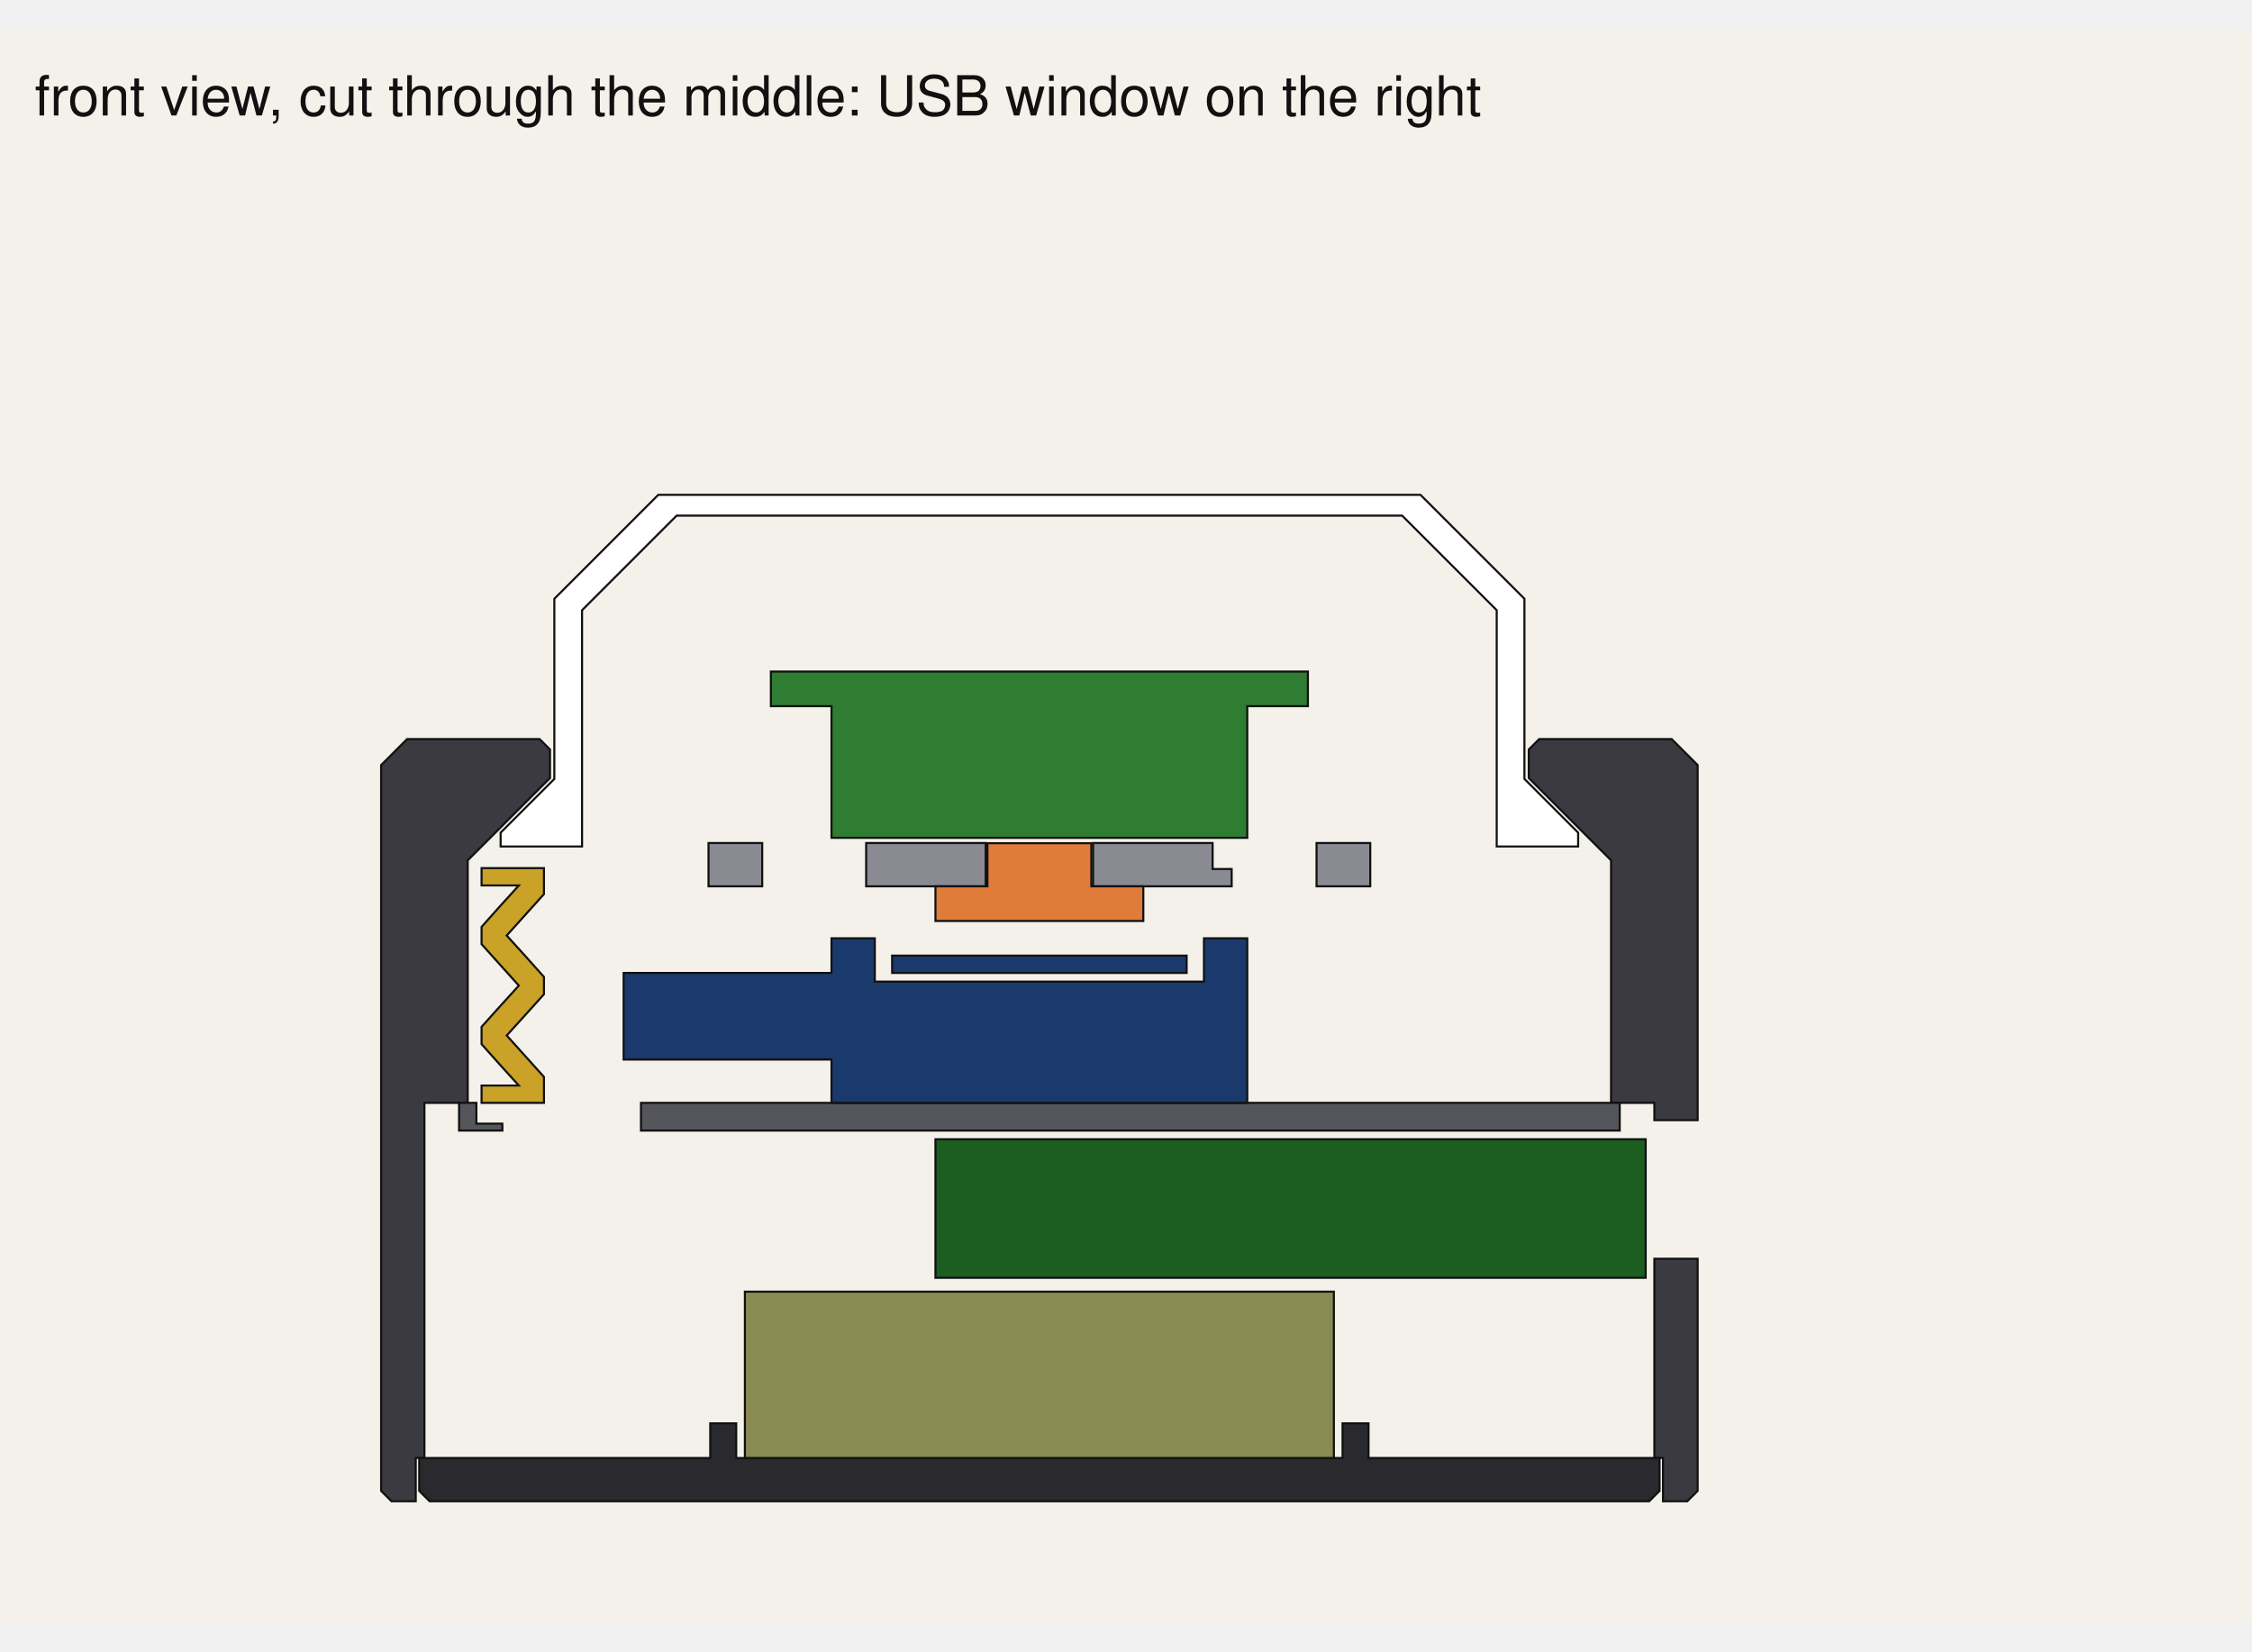
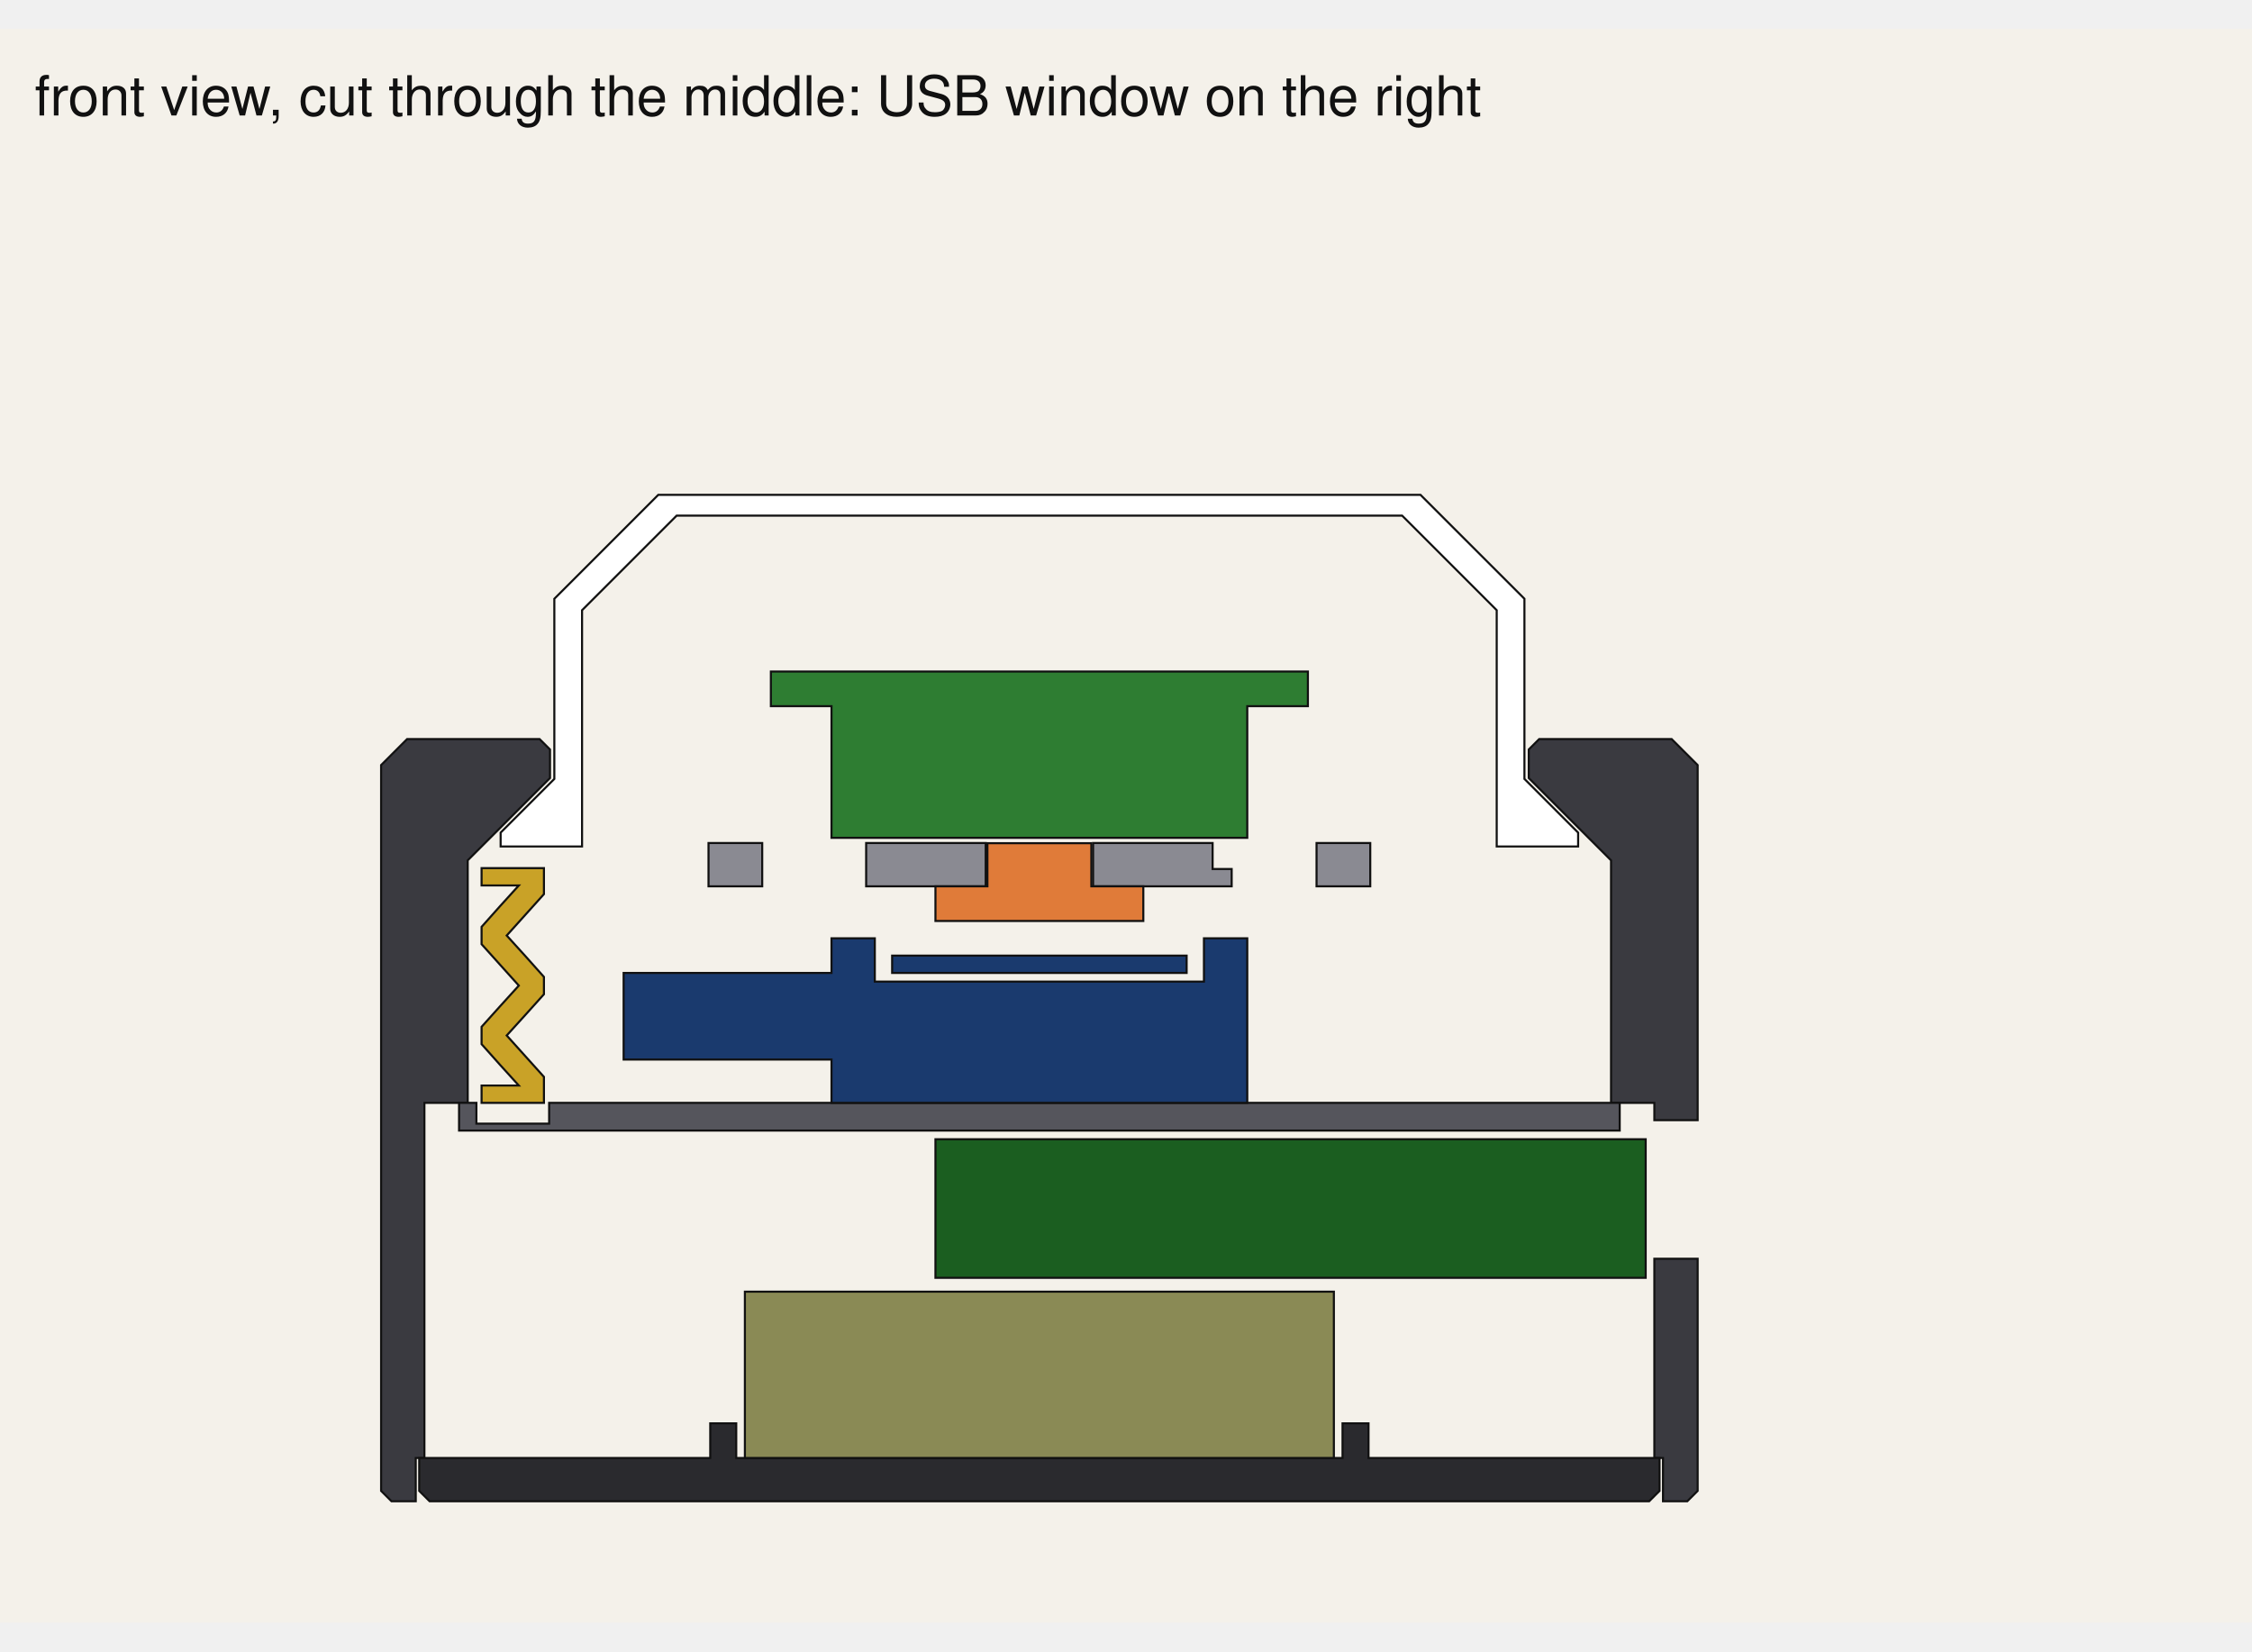
<svg xmlns="http://www.w3.org/2000/svg" viewBox="-60 -62 130 92" width="1320" height="968">
  <rect x="-60" y="-62" width="130" height="92" fill="#f4f1ea" />
  <path d="M-28.25,-20.40 L-28.25,-18.75 L-33.00,-14.00 L-33.00,0.00 L-33.15,0.00 L-33.20,0.00 L-35.50,0.00 L-35.50,10.25 L-35.50,20.50 L-35.75,20.50 L-36.00,20.50 L-36.00,21.75 L-36.00,23.00 L-36.69,23.00 L-37.40,23.00 L-37.70,22.70 L-38.00,22.40 L-38.00,1.45 L-38.00,-19.50 L-37.23,-20.27 L-36.50,-21.00 L-29.63,-21.00 L-29.30,-21.00 L-28.85,-21.00 Z M38.00,12.06 L38.00,22.40 L37.70,22.70 L37.40,23.00 L36.69,23.00 L36.00,23.00 L36.00,21.75 L36.00,20.50 L35.75,20.50 L35.50,20.50 L35.50,11.77 L35.50,9.00 L36.75,9.00 L38.00,9.00 Z M37.23,-20.27 L38.00,-19.50 L38.00,-3.69 L38.00,1.00 L36.75,1.00 L35.50,1.00 L35.50,0.76 L35.50,0.00 L33.20,0.00 L33.15,0.00 L33.00,0.00 L33.00,-14.00 L28.25,-18.75 L28.25,-20.40 L28.85,-21.00 L29.30,-21.00 L29.63,-21.00 L36.50,-21.00 Z" fill="#3a3a40" fill-rule="evenodd" stroke="#111" stroke-width="0.12" />
-   <path d="M-32.50,0.60 L-32.50,1.20 L-31.73,1.20 L-31.00,1.20 L-31.00,1.40 L-31.00,1.60 L-31.17,1.60 L-31.26,1.60 L-31.54,1.60 L-31.82,1.60 L-32.06,1.60 L-32.30,1.60 L-32.50,1.60 L-32.70,1.60 L-32.86,1.60 L-33.02,1.60 L-33.14,1.60 L-33.26,1.60 L-33.34,1.60 L-33.42,1.60 L-33.46,1.60 L-33.50,1.60 L-33.50,0.00 L-33.46,0.00 L-33.42,0.00 L-33.34,0.00 L-33.26,0.00 L-33.14,0.00 L-33.02,0.00 L-32.86,0.00 L-32.70,0.00 L-32.66,0.00 L-32.50,0.00 Z M33.50,1.60 L33.46,1.60 L33.42,1.60 L33.34,1.60 L33.26,1.60 L33.14,1.60 L33.02,1.60 L32.86,1.60 L32.70,1.60 L32.50,1.60 L32.30,1.60 L32.06,1.60 L31.82,1.60 L31.54,1.60 L31.26,1.60 L30.95,1.60 L30.90,1.60 L30.58,1.60 L30.24,1.60 L29.76,1.60 L29.39,1.60 L28.93,1.60 L28.55,1.60 L28.14,1.60 L27.73,1.60 L27.40,1.60 L27.16,1.60 L26.71,1.60 L26.57,1.60 L26.52,1.60 L26.42,1.60 L25.90,1.60 L25.37,1.60 L24.82,1.60 L24.27,1.60 L23.69,1.60 L23.11,1.60 L22.50,1.60 L21.89,1.60 L21.25,1.60 L20.62,1.60 L19.96,1.60 L19.30,1.60 L18.61,1.60 L17.93,1.60 L17.22,1.60 L16.52,1.60 L15.79,1.60 L15.07,1.60 L14.32,1.60 L13.58,1.60 L12.82,1.60 L12.06,1.60 L11.29,1.60 L10.51,1.60 L9.72,1.60 L8.94,1.60 L8.14,1.60 L7.34,1.60 L6.54,1.60 L5.73,1.60 L4.92,1.60 L4.10,1.60 L3.72,1.60 L3.72,1.60 L3.41,1.60 L2.60,1.60 L2.22,1.60 L1.78,1.60 L0.99,1.60 L0.51,1.60 L0.00,1.60 L-0.79,1.60 L-1.30,1.60 L-2.09,1.60 L-2.58,1.60 L-3.02,1.60 L-3.83,1.60 L-4.22,1.60 L-4.54,1.60 L-4.54,1.60 L-4.92,1.60 L-5.73,1.60 L-6.54,1.60 L-7.34,1.60 L-8.14,1.60 L-8.94,1.60 L-9.72,1.60 L-10.51,1.60 L-11.29,1.60 L-12.06,1.60 L-12.82,1.60 L-13.58,1.60 L-14.32,1.60 L-15.07,1.60 L-15.79,1.60 L-16.52,1.60 L-17.22,1.60 L-17.93,1.60 L-18.61,1.60 L-19.30,1.60 L-19.96,1.60 L-20.62,1.60 L-21.25,1.60 L-21.89,1.60 L-22.50,1.60 L-22.92,1.60 L-23.00,1.60 L-23.00,0.80 L-23.00,0.00 L-22.92,0.00 L-22.50,0.00 L-21.94,0.00 L-21.74,0.00 L-20.97,0.00 L-20.26,0.00 L-20.22,0.00 L-20.19,0.00 L-19.98,0.00 L-19.75,0.00 L-19.52,0.00 L-19.29,0.00 L-19.02,0.00 L-18.76,0.00 L-18.47,0.00 L-18.19,0.00 L-17.87,0.00 L-17.57,0.00 L-17.23,0.00 L-16.89,0.00 L-16.55,0.00 L-16.21,0.00 L-15.83,0.00 L-15.45,0.00 L-15.07,0.00 L-14.69,0.00 L-14.69,0.00 L-14.31,0.00 L-14.20,0.00 L-14.00,0.00 L-13.25,0.00 L-12.50,0.00 L-3.53,0.00 L0.00,0.00 L3.53,0.00 L12.50,0.00 L13.25,0.00 L14.00,0.00 L14.20,0.00 L14.31,0.00 L14.69,0.00 L14.69,0.00 L15.07,0.00 L15.45,0.00 L15.83,0.00 L16.21,0.00 L16.55,0.00 L16.89,0.00 L17.23,0.00 L17.57,0.00 L17.87,0.00 L18.19,0.00 L18.47,0.00 L18.76,0.00 L19.02,0.00 L19.29,0.00 L19.52,0.00 L19.75,0.00 L19.98,0.00 L20.19,0.00 L20.22,0.00 L20.26,0.00 L20.97,0.00 L21.74,0.00 L21.94,0.00 L22.50,0.00 L23.11,0.00 L23.69,0.00 L24.27,0.00 L24.82,0.00 L25.37,0.00 L25.90,0.00 L26.42,0.00 L26.52,0.00 L26.57,0.00 L26.71,0.00 L26.97,0.00 L27.40,0.00 L27.73,0.00 L28.17,0.00 L28.55,0.00 L29.03,0.00 L29.39,0.00 L29.90,0.00 L30.24,0.00 L30.58,0.00 L30.90,0.00 L30.95,0.00 L31.26,0.00 L31.54,0.00 L31.82,0.00 L32.06,0.00 L32.30,0.00 L32.50,0.00 L32.70,0.00 L32.86,0.00 L33.02,0.00 L33.14,0.00 L33.26,0.00 L33.34,0.00 L33.42,0.00 L33.46,0.00 L33.50,0.00 Z" fill="#55555c" fill-rule="evenodd" stroke="#111" stroke-width="0.12" />
+   <path d="M-32.50,0.60 L-32.50,1.20 L-30.40,1.20 L-28.30,1.20 L-28.30,0.60 L-28.30,0.00 L-28.20,0.00 L-27.73,0.00 L-27.33,0.00 L-26.97,0.00 L-26.71,0.00 L-26.27,0.00 L-23.58,0.00 L-23.15,0.00 L-22.73,0.00 L-22.32,0.00 L-21.95,0.00 L-21.74,0.00 L-20.97,0.00 L-20.26,0.00 L-20.22,0.00 L-20.19,0.00 L-19.98,0.00 L-19.75,0.00 L-19.52,0.00 L-19.29,0.00 L-19.02,0.00 L-18.76,0.00 L-18.47,0.00 L-18.19,0.00 L-17.87,0.00 L-17.57,0.00 L-17.23,0.00 L-16.89,0.00 L-16.55,0.00 L-16.21,0.00 L-15.83,0.00 L-15.45,0.00 L-15.07,0.00 L-14.69,0.00 L-14.69,0.00 L-14.31,0.00 L-14.20,0.00 L-14.00,0.00 L-13.25,0.00 L-12.50,0.00 L-3.53,0.00 L0.00,0.00 L3.53,0.00 L12.50,0.00 L13.25,0.00 L14.00,0.00 L14.20,0.00 L14.31,0.00 L14.69,0.00 L14.69,0.00 L15.07,0.00 L15.45,0.00 L15.83,0.00 L16.21,0.00 L16.55,0.00 L16.89,0.00 L17.23,0.00 L17.57,0.00 L17.87,0.00 L18.19,0.00 L18.47,0.00 L18.76,0.00 L19.02,0.00 L19.29,0.00 L19.52,0.00 L19.75,0.00 L19.98,0.00 L20.19,0.00 L20.22,0.00 L20.26,0.00 L20.97,0.00 L21.74,0.00 L21.94,0.00 L22.50,0.00 L23.11,0.00 L23.69,0.00 L24.27,0.00 L24.82,0.00 L25.37,0.00 L25.90,0.00 L26.42,0.00 L26.52,0.00 L26.57,0.00 L26.71,0.00 L26.97,0.00 L27.40,0.00 L27.73,0.00 L28.17,0.00 L28.55,0.00 L29.03,0.00 L29.39,0.00 L29.90,0.00 L30.24,0.00 L30.58,0.00 L30.90,0.00 L30.95,0.00 L31.26,0.00 L31.54,0.00 L31.82,0.00 L32.06,0.00 L32.30,0.00 L32.50,0.00 L32.70,0.00 L32.86,0.00 L33.02,0.00 L33.14,0.00 L33.26,0.00 L33.34,0.00 L33.42,0.00 L33.46,0.00 L33.50,0.00 L33.50,1.60 L33.46,1.60 L33.42,1.60 L33.34,1.60 L33.26,1.60 L33.14,1.60 L33.02,1.60 L32.86,1.60 L32.70,1.60 L32.50,1.60 L32.30,1.60 L32.06,1.60 L31.82,1.60 L31.54,1.60 L31.26,1.60 L30.95,1.60 L30.90,1.60 L30.58,1.60 L30.24,1.60 L29.76,1.60 L29.39,1.60 L28.93,1.60 L28.55,1.60 L28.14,1.60 L27.73,1.60 L27.40,1.60 L27.16,1.60 L26.71,1.60 L26.57,1.60 L26.52,1.60 L26.42,1.60 L25.90,1.60 L25.37,1.60 L24.82,1.60 L24.27,1.60 L23.69,1.60 L23.11,1.60 L22.50,1.60 L21.89,1.60 L21.25,1.60 L20.62,1.60 L19.96,1.60 L19.30,1.60 L18.61,1.60 L17.93,1.60 L17.22,1.60 L16.52,1.60 L15.79,1.60 L15.07,1.60 L14.32,1.60 L13.58,1.60 L12.82,1.60 L12.06,1.60 L11.29,1.60 L10.51,1.60 L9.72,1.60 L8.94,1.60 L8.14,1.60 L7.34,1.60 L6.54,1.60 L5.73,1.60 L4.92,1.60 L4.10,1.60 L3.72,1.60 L3.72,1.60 L3.41,1.60 L2.60,1.60 L2.22,1.60 L1.78,1.60 L0.99,1.60 L0.51,1.60 L0.00,1.60 L-0.79,1.60 L-1.30,1.60 L-2.09,1.60 L-2.58,1.60 L-3.02,1.60 L-3.83,1.60 L-4.22,1.60 L-4.54,1.60 L-4.54,1.60 L-4.92,1.60 L-5.73,1.60 L-6.54,1.60 L-7.34,1.60 L-8.14,1.60 L-8.94,1.60 L-9.72,1.60 L-10.51,1.60 L-11.29,1.60 L-11.90,1.60 L-19.16,1.60 L-19.55,1.60 L-19.95,1.60 L-20.34,1.60 L-20.73,1.60 L-21.13,1.60 L-21.52,1.60 L-21.92,1.60 L-22.32,1.60 L-24.85,1.60 L-25.30,1.60 L-25.75,1.60 L-26.19,1.60 L-26.27,1.60 L-26.55,1.60 L-26.97,1.60 L-27.33,1.60 L-27.79,1.60 L-28.17,1.60 L-28.67,1.60 L-29.03,1.60 L-29.57,1.60 L-29.90,1.60 L-30.26,1.60 L-30.58,1.60 L-30.64,1.60 L-30.95,1.60 L-31.26,1.60 L-31.54,1.60 L-31.82,1.60 L-32.06,1.60 L-32.30,1.60 L-32.50,1.60 L-32.70,1.60 L-32.86,1.60 L-33.02,1.60 L-33.14,1.60 L-33.26,1.60 L-33.34,1.60 L-33.42,1.60 L-33.46,1.60 L-33.50,1.60 L-33.50,0.00 L-33.46,0.00 L-33.42,0.00 L-33.34,0.00 L-33.26,0.00 L-33.14,0.00 L-33.02,0.00 L-32.86,0.00 L-32.70,0.00 L-32.66,0.00 L-32.50,0.00 Z" fill="#55555c" fill-rule="evenodd" stroke="#111" stroke-width="0.12" />
  <path d="M-17.50,19.50 L-17.50,20.50 L0.00,20.50 L17.50,20.50 L17.50,19.50 L17.50,18.50 L18.23,18.50 L19.00,18.50 L19.00,19.50 L19.00,20.50 L24.04,20.50 L24.27,20.50 L24.59,20.50 L24.99,20.50 L25.45,20.50 L25.96,20.50 L26.49,20.50 L29.95,20.50 L29.97,20.50 L30.05,20.50 L30.17,20.50 L30.34,20.50 L30.54,20.50 L30.76,20.50 L30.97,20.50 L31.17,20.50 L31.33,20.50 L31.45,20.50 L31.52,20.50 L31.53,20.50 L32.59,20.50 L33.04,20.50 L33.51,20.50 L33.97,20.50 L34.40,20.50 L34.77,20.50 L35.06,20.50 L35.28,20.50 L35.42,20.50 L35.47,20.50 L35.80,20.50 L35.80,21.36 L35.80,21.48 L35.80,22.21 L35.80,22.30 L35.80,22.40 L35.76,22.44 L35.57,22.63 L35.53,22.67 L35.46,22.74 L35.27,22.93 L35.20,23.00 L35.04,23.00 L34.89,23.00 L34.63,23.00 L34.37,23.00 L34.08,23.00 L33.80,23.00 L33.49,23.00 L33.19,23.00 L32.86,23.00 L32.54,23.00 L32.20,23.00 L31.86,23.00 L31.52,23.00 L31.18,23.00 L30.83,23.00 L30.49,23.00 L30.16,23.00 L29.84,23.00 L29.55,23.00 L29.29,23.00 L23.30,23.00 L23.10,23.00 L22.57,23.00 L22.35,23.00 L21.80,23.00 L21.58,23.00 L21.02,23.00 L20.78,23.00 L20.24,23.00 L19.99,23.00 L19.46,23.00 L19.22,23.00 L18.71,23.00 L18.46,23.00 L17.99,23.00 L17.75,23.00 L-17.75,23.00 L-18.23,23.00 L-18.46,23.00 L-18.98,23.00 L-19.22,23.00 L-19.75,23.00 L-19.99,23.00 L-20.55,23.00 L-20.78,23.00 L-21.34,23.00 L-21.58,23.00 L-22.13,23.00 L-22.35,23.00 L-22.89,23.00 L-23.10,23.00 L-23.62,23.00 L-28.97,23.00 L-28.98,23.00 L-29.03,23.00 L-29.12,23.00 L-29.25,23.00 L-29.43,23.00 L-29.64,23.00 L-29.90,23.00 L-30.19,23.00 L-30.50,23.00 L-30.83,23.00 L-31.18,23.00 L-31.52,23.00 L-31.86,23.00 L-32.20,23.00 L-32.54,23.00 L-32.86,23.00 L-33.19,23.00 L-33.49,23.00 L-33.80,23.00 L-34.08,23.00 L-34.37,23.00 L-34.63,23.00 L-34.89,23.00 L-35.04,23.00 L-35.20,23.00 L-35.27,22.93 L-35.34,22.86 L-35.53,22.67 L-35.57,22.63 L-35.76,22.44 L-35.80,22.40 L-35.80,22.30 L-35.80,22.21 L-35.80,21.48 L-35.80,20.50 L-35.42,20.50 L-35.28,20.50 L-35.06,20.50 L-34.77,20.50 L-34.40,20.50 L-33.97,20.50 L-33.51,20.50 L-33.04,20.50 L-32.59,20.50 L-32.16,20.50 L-31.80,20.50 L-31.50,20.50 L-30.30,20.50 L-30.14,20.50 L-29.94,20.50 L-29.72,20.50 L-29.49,20.50 L-29.27,20.50 L-29.09,20.50 L-28.95,20.50 L-28.85,20.50 L-28.82,20.50 L-24.99,20.50 L-24.59,20.50 L-24.27,20.50 L-24.04,20.50 L-23.91,20.50 L-19.00,20.50 L-19.00,19.50 L-19.00,18.50 L-18.23,18.50 L-17.50,18.50 Z" fill="#2a2a2e" fill-rule="evenodd" stroke="#111" stroke-width="0.12" />
  <path d="M28.00,-29.10 L28.00,-18.70 L31.10,-15.60 L31.10,-14.80 L26.40,-14.80 L26.40,-28.44 L20.94,-33.90 L0.00,-33.90 L-20.94,-33.90 L-26.40,-28.44 L-26.40,-14.80 L-31.10,-14.80 L-31.10,-15.60 L-28.00,-18.70 L-28.00,-29.10 L-22.00,-35.10 L0.00,-35.10 L22.00,-35.10 Z" fill="#ffffff" fill-rule="evenodd" stroke="#111" stroke-width="0.12" />
  <path d="M-16.00,-12.50 L-16.82,-12.50 L-16.84,-12.50 L-16.87,-12.50 L-16.87,-12.50 L-17.07,-12.50 L-17.27,-12.50 L-17.47,-12.50 L-17.65,-12.50 L-17.83,-12.50 L-17.98,-12.50 L-18.14,-12.50 L-18.28,-12.50 L-18.41,-12.50 L-18.53,-12.50 L-18.64,-12.50 L-18.73,-12.50 L-18.82,-12.50 L-18.89,-12.50 L-18.96,-12.50 L-19.01,-12.50 L-19.05,-12.50 L-19.08,-12.50 L-19.10,-12.50 L-19.10,-15.00 L-19.08,-15.00 L-19.05,-15.00 L-19.01,-15.00 L-18.96,-15.00 L-18.89,-15.00 L-18.82,-15.00 L-18.73,-15.00 L-18.64,-15.00 L-18.53,-15.00 L-18.41,-15.00 L-18.28,-15.00 L-18.14,-15.00 L-17.98,-15.00 L-17.83,-15.00 L-17.65,-15.00 L-17.47,-15.00 L-17.27,-15.00 L-17.07,-15.00 L-16.84,-15.00 L-16.62,-15.00 L-16.38,-15.00 L-16.14,-15.00 L-16.01,-15.00 L-16.00,-15.00 Z M-3.10,-12.50 L-3.90,-12.50 L-4.10,-12.50 L-4.30,-12.50 L-4.50,-12.50 L-4.70,-12.50 L-4.71,-12.50 L-4.91,-12.50 L-5.05,-12.50 L-5.11,-12.50 L-5.32,-12.50 L-5.52,-12.50 L-5.72,-12.50 L-5.93,-12.50 L-6.14,-12.50 L-6.35,-12.50 L-6.57,-12.50 L-6.79,-12.50 L-7.01,-12.50 L-8.45,-12.50 L-8.49,-12.50 L-8.58,-12.50 L-8.70,-12.50 L-8.82,-12.50 L-8.93,-12.50 L-9.04,-12.50 L-9.14,-12.50 L-9.24,-12.50 L-9.33,-12.50 L-9.42,-12.50 L-9.50,-12.50 L-9.57,-12.50 L-9.64,-12.50 L-9.70,-12.50 L-9.76,-12.50 L-9.81,-12.50 L-9.86,-12.50 L-9.89,-12.50 L-9.93,-12.50 L-9.95,-12.50 L-9.98,-12.50 L-9.99,-12.50 L-10.00,-12.50 L-10.00,-15.00 L-9.99,-15.00 L-9.98,-15.00 L-9.95,-15.00 L-9.93,-15.00 L-9.89,-15.00 L-9.86,-15.00 L-9.81,-15.00 L-9.76,-15.00 L-9.70,-15.00 L-9.64,-15.00 L-9.57,-15.00 L-9.50,-15.00 L-9.42,-15.00 L-9.33,-15.00 L-9.24,-15.00 L-9.14,-15.00 L-9.04,-15.00 L-8.93,-15.00 L-8.82,-15.00 L-8.70,-15.00 L-8.58,-15.00 L-8.45,-15.00 L-8.31,-15.00 L-8.18,-15.00 L-8.03,-15.00 L-7.89,-15.00 L-7.73,-15.00 L-7.57,-15.00 L-7.41,-15.00 L-7.24,-15.00 L-7.07,-15.00 L-6.90,-15.00 L-6.72,-15.00 L-6.53,-15.00 L-6.34,-15.00 L-6.15,-15.00 L-5.96,-15.00 L-5.76,-15.00 L-5.56,-15.00 L-5.35,-15.00 L-5.14,-15.00 L-4.93,-15.00 L-4.71,-15.00 L-4.50,-15.00 L-4.28,-15.00 L-4.05,-15.00 L-3.83,-15.00 L-3.60,-15.00 L-3.37,-15.00 L-3.14,-15.00 L-3.10,-15.00 Z M10.00,-13.50 L10.54,-13.50 L10.71,-13.50 L11.04,-13.50 L11.06,-13.50 L11.09,-13.50 L11.10,-13.50 L11.10,-13.46 L11.10,-12.50 L11.03,-12.50 L10.88,-12.50 L9.88,-12.50 L8.92,-12.50 L8.91,-12.50 L8.82,-12.50 L8.70,-12.50 L8.58,-12.50 L8.45,-12.50 L8.31,-12.50 L8.18,-12.50 L8.03,-12.50 L7.89,-12.50 L7.73,-12.50 L7.57,-12.50 L7.41,-12.50 L7.24,-12.50 L7.07,-12.50 L6.90,-12.50 L6.72,-12.50 L6.53,-12.50 L6.34,-12.50 L6.15,-12.50 L5.96,-12.50 L5.76,-12.50 L5.56,-12.50 L5.35,-12.50 L5.14,-12.50 L4.93,-12.50 L4.71,-12.50 L4.50,-12.50 L4.28,-12.50 L4.05,-12.50 L3.83,-12.50 L3.60,-12.50 L3.37,-12.50 L3.14,-12.50 L3.10,-12.50 L3.10,-15.00 L3.14,-15.00 L3.37,-15.00 L3.60,-15.00 L3.83,-15.00 L4.05,-15.00 L4.28,-15.00 L4.50,-15.00 L4.71,-15.00 L4.93,-15.00 L5.14,-15.00 L5.35,-15.00 L5.56,-15.00 L5.76,-15.00 L5.96,-15.00 L6.15,-15.00 L6.34,-15.00 L6.53,-15.00 L6.72,-15.00 L6.90,-15.00 L7.07,-15.00 L7.24,-15.00 L7.41,-15.00 L7.57,-15.00 L7.73,-15.00 L7.89,-15.00 L8.03,-15.00 L8.18,-15.00 L8.31,-15.00 L8.45,-15.00 L8.58,-15.00 L8.70,-15.00 L8.82,-15.00 L8.93,-15.00 L9.04,-15.00 L9.14,-15.00 L9.24,-15.00 L9.33,-15.00 L9.42,-15.00 L9.50,-15.00 L9.57,-15.00 L9.64,-15.00 L9.70,-15.00 L9.76,-15.00 L9.81,-15.00 L9.86,-15.00 L9.89,-15.00 L9.93,-15.00 L9.95,-15.00 L9.98,-15.00 L9.99,-15.00 L10.00,-15.00 Z M19.10,-12.50 L19.08,-12.50 L19.05,-12.50 L19.01,-12.50 L18.96,-12.50 L18.89,-12.50 L18.82,-12.50 L18.73,-12.50 L18.64,-12.50 L18.53,-12.50 L18.41,-12.50 L18.28,-12.50 L18.14,-12.50 L17.98,-12.50 L17.83,-12.50 L17.65,-12.50 L17.47,-12.50 L17.27,-12.50 L17.07,-12.50 L16.84,-12.50 L16.62,-12.50 L16.38,-12.50 L16.14,-12.50 L16.00,-12.50 L16.00,-15.00 L16.01,-15.00 L16.14,-15.00 L16.38,-15.00 L16.62,-15.00 L16.84,-15.00 L17.07,-15.00 L17.27,-15.00 L17.47,-15.00 L17.65,-15.00 L17.83,-15.00 L17.98,-15.00 L18.14,-15.00 L18.28,-15.00 L18.41,-15.00 L18.53,-15.00 L18.64,-15.00 L18.73,-15.00 L18.82,-15.00 L18.89,-15.00 L18.96,-15.00 L19.01,-15.00 L19.05,-15.00 L19.08,-15.00 L19.10,-15.00 Z" fill="#8a8a92" fill-rule="evenodd" stroke="#111" stroke-width="0.12" />
  <path d="M3.00,-12.50 L3.34,-12.50 L3.65,-12.50 L3.96,-12.50 L4.24,-12.50 L4.52,-12.50 L4.76,-12.50 L5.00,-12.50 L5.20,-12.50 L5.39,-12.50 L5.54,-12.50 L5.69,-12.50 L5.80,-12.50 L5.90,-12.50 L5.95,-12.50 L6.00,-12.50 L6.00,-10.50 L5.95,-10.50 L5.90,-10.50 L5.80,-10.50 L5.69,-10.50 L5.54,-10.50 L5.39,-10.50 L5.20,-10.50 L5.00,-10.50 L4.76,-10.50 L4.52,-10.50 L4.24,-10.50 L3.96,-10.50 L3.65,-10.50 L3.34,-10.50 L3.00,-10.50 L2.66,-10.50 L2.30,-10.50 L1.79,-10.50 L1.70,-10.50 L1.55,-10.50 L1.37,-10.50 L1.24,-10.50 L1.17,-10.50 L0.93,-10.50 L0.89,-10.50 L0.78,-10.50 L0.39,-10.50 L0.00,-10.50 L-0.39,-10.50 L-0.53,-10.50 L-0.68,-10.50 L-0.78,-10.50 L-0.93,-10.50 L-1.17,-10.50 L-1.24,-10.50 L-1.70,-10.50 L-2.30,-10.50 L-2.66,-10.50 L-3.00,-10.50 L-3.34,-10.50 L-3.65,-10.50 L-3.96,-10.50 L-4.24,-10.50 L-4.52,-10.50 L-4.76,-10.50 L-5.00,-10.50 L-5.20,-10.50 L-5.39,-10.50 L-5.54,-10.50 L-5.69,-10.50 L-5.80,-10.50 L-5.90,-10.50 L-5.95,-10.50 L-6.00,-10.50 L-6.00,-12.50 L-5.95,-12.50 L-5.90,-12.50 L-5.80,-12.50 L-5.69,-12.50 L-5.54,-12.50 L-5.39,-12.50 L-5.20,-12.50 L-5.00,-12.50 L-4.76,-12.50 L-4.52,-12.50 L-4.24,-12.50 L-3.96,-12.50 L-3.65,-12.50 L-3.34,-12.50 L-3.00,-12.50 L-3.00,-14.99 L-2.94,-14.99 L-2.88,-14.99 L-2.77,-14.99 L-2.66,-14.99 L-2.49,-14.99 L-2.33,-14.99 L-2.12,-14.99 L-1.91,-14.99 L-1.67,-14.99 L-1.42,-14.99 L-1.15,-14.99 L-0.88,-14.99 L-0.59,-14.99 L-0.30,-14.99 L0.00,-14.99 L0.30,-14.99 L0.59,-14.99 L0.88,-14.99 L1.15,-14.99 L1.42,-14.99 L1.67,-14.99 L1.91,-14.99 L2.12,-14.99 L2.33,-14.99 L2.49,-14.99 L2.66,-14.99 L2.77,-14.99 L2.88,-14.99 L2.94,-14.99 L3.00,-14.99 Z" fill="#e07b39" fill-rule="evenodd" stroke="#111" stroke-width="0.12" />
  <path d="M15.50,-23.90 L15.50,-22.90 L13.93,-22.90 L12.00,-22.90 L12.00,-19.11 L12.00,-19.10 L12.00,-15.30 L0.00,-15.30 L-12.00,-15.30 L-12.00,-19.10 L-12.00,-19.11 L-12.00,-22.90 L-13.93,-22.90 L-15.50,-22.90 L-15.50,-23.90 L-15.50,-24.90 L-10.33,-24.90 L0.00,-24.90 L10.33,-24.90 L15.50,-24.90 Z" fill="#2e7d32" fill-rule="evenodd" stroke="#111" stroke-width="0.12" />
  <path d="M-9.50,-8.25 L-9.50,-7.00 L0.00,-7.00 L9.50,-7.00 L9.50,-8.25 L9.50,-9.50 L10.60,-9.50 L12.00,-9.50 L12.00,-4.75 L12.00,0.00 L0.00,0.00 L-12.00,0.00 L-12.00,-1.88 L-12.00,-2.50 L-18.00,-2.50 L-24.00,-2.50 L-24.00,-5.00 L-24.00,-7.50 L-18.00,-7.50 L-12.00,-7.50 L-12.00,-8.00 L-12.00,-9.50 L-10.60,-9.50 L-9.50,-9.50 Z M8.50,-8.00 L8.50,-7.50 L0.00,-7.50 L-8.50,-7.50 L-8.50,-8.00 L-8.50,-8.50 L0.00,-8.50 L8.50,-8.50 Z" fill="#1a3a6e" fill-rule="evenodd" stroke="#111" stroke-width="0.12" />
  <path d="M17.00,15.70 L17.00,20.50 L0.00,20.50 L-17.00,20.50 L-17.00,15.70 L-17.00,10.90 L0.00,10.90 L17.00,10.90 Z" fill="#8a8a55" fill-rule="evenodd" stroke="#111" stroke-width="0.12" />
  <path d="M35.00,6.10 L35.00,10.10 L14.50,10.10 L-6.00,10.10 L-6.00,6.10 L-6.00,2.10 L14.50,2.10 L35.00,2.10 Z" fill="#1b5e20" fill-rule="evenodd" stroke="#111" stroke-width="0.12" />
  <path d="M-28.60,-12.55 L-28.60,-12.05 L-29.67,-10.86 L-30.75,-9.66 L-29.67,-8.47 L-28.60,-7.27 L-28.60,-6.77 L-28.60,-6.27 L-29.67,-5.08 L-30.75,-3.89 L-29.67,-2.69 L-28.60,-1.50 L-28.60,-1.25 L-28.60,-1.00 L-28.60,-0.75 L-28.60,-0.50 L-28.60,-0.25 L-28.60,0.00 L-30.40,0.00 L-32.20,0.00 L-32.20,-0.50 L-32.20,-1.00 L-31.13,-1.00 L-30.05,-1.00 L-31.13,-2.19 L-32.20,-3.39 L-32.20,-3.89 L-32.20,-4.39 L-31.13,-5.58 L-30.05,-6.77 L-31.13,-7.97 L-32.20,-9.16 L-32.20,-9.66 L-32.20,-10.16 L-31.13,-11.36 L-30.05,-12.55 L-31.13,-12.55 L-32.20,-12.55 L-32.20,-13.05 L-32.20,-13.55 L-30.40,-13.55 L-28.60,-13.55 Z" fill="#c9a227" fill-rule="evenodd" stroke="#111" stroke-width="0.12" />
  <text x="-58" y="-57" font-family="Helvetica" font-size="3.2" fill="#111">front view, cut through the middle: USB window on the right</text>
</svg>
